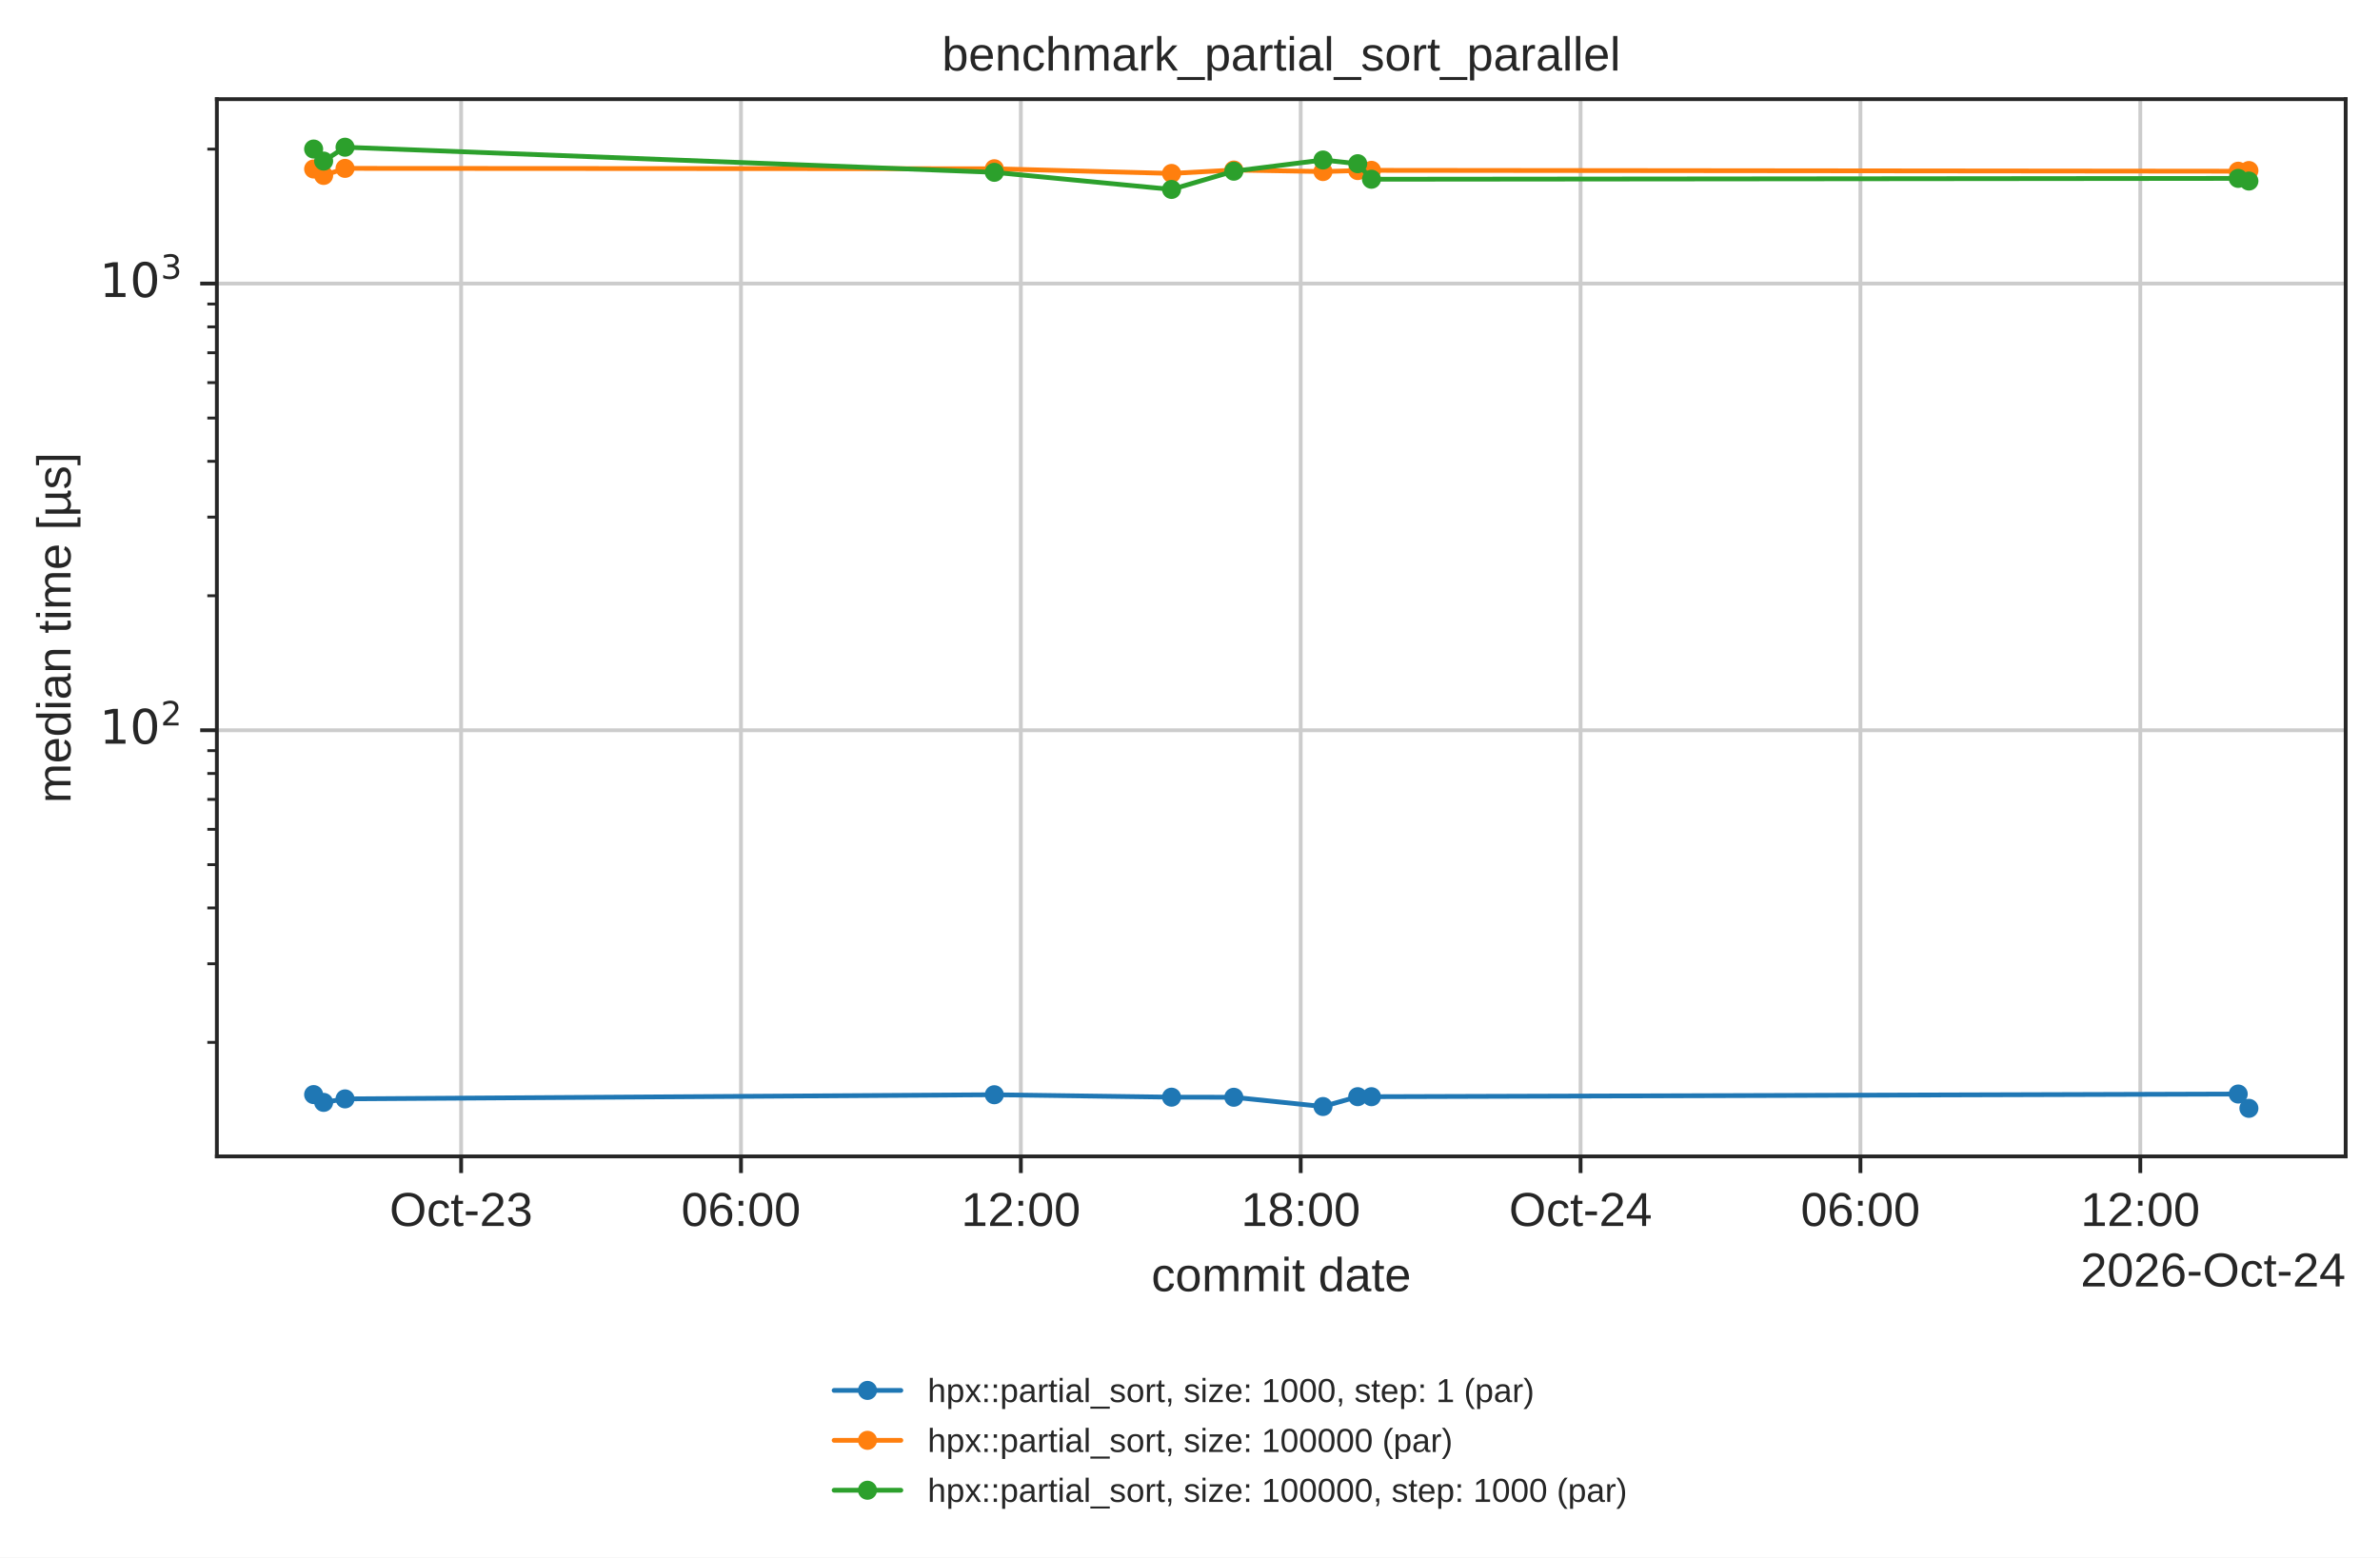
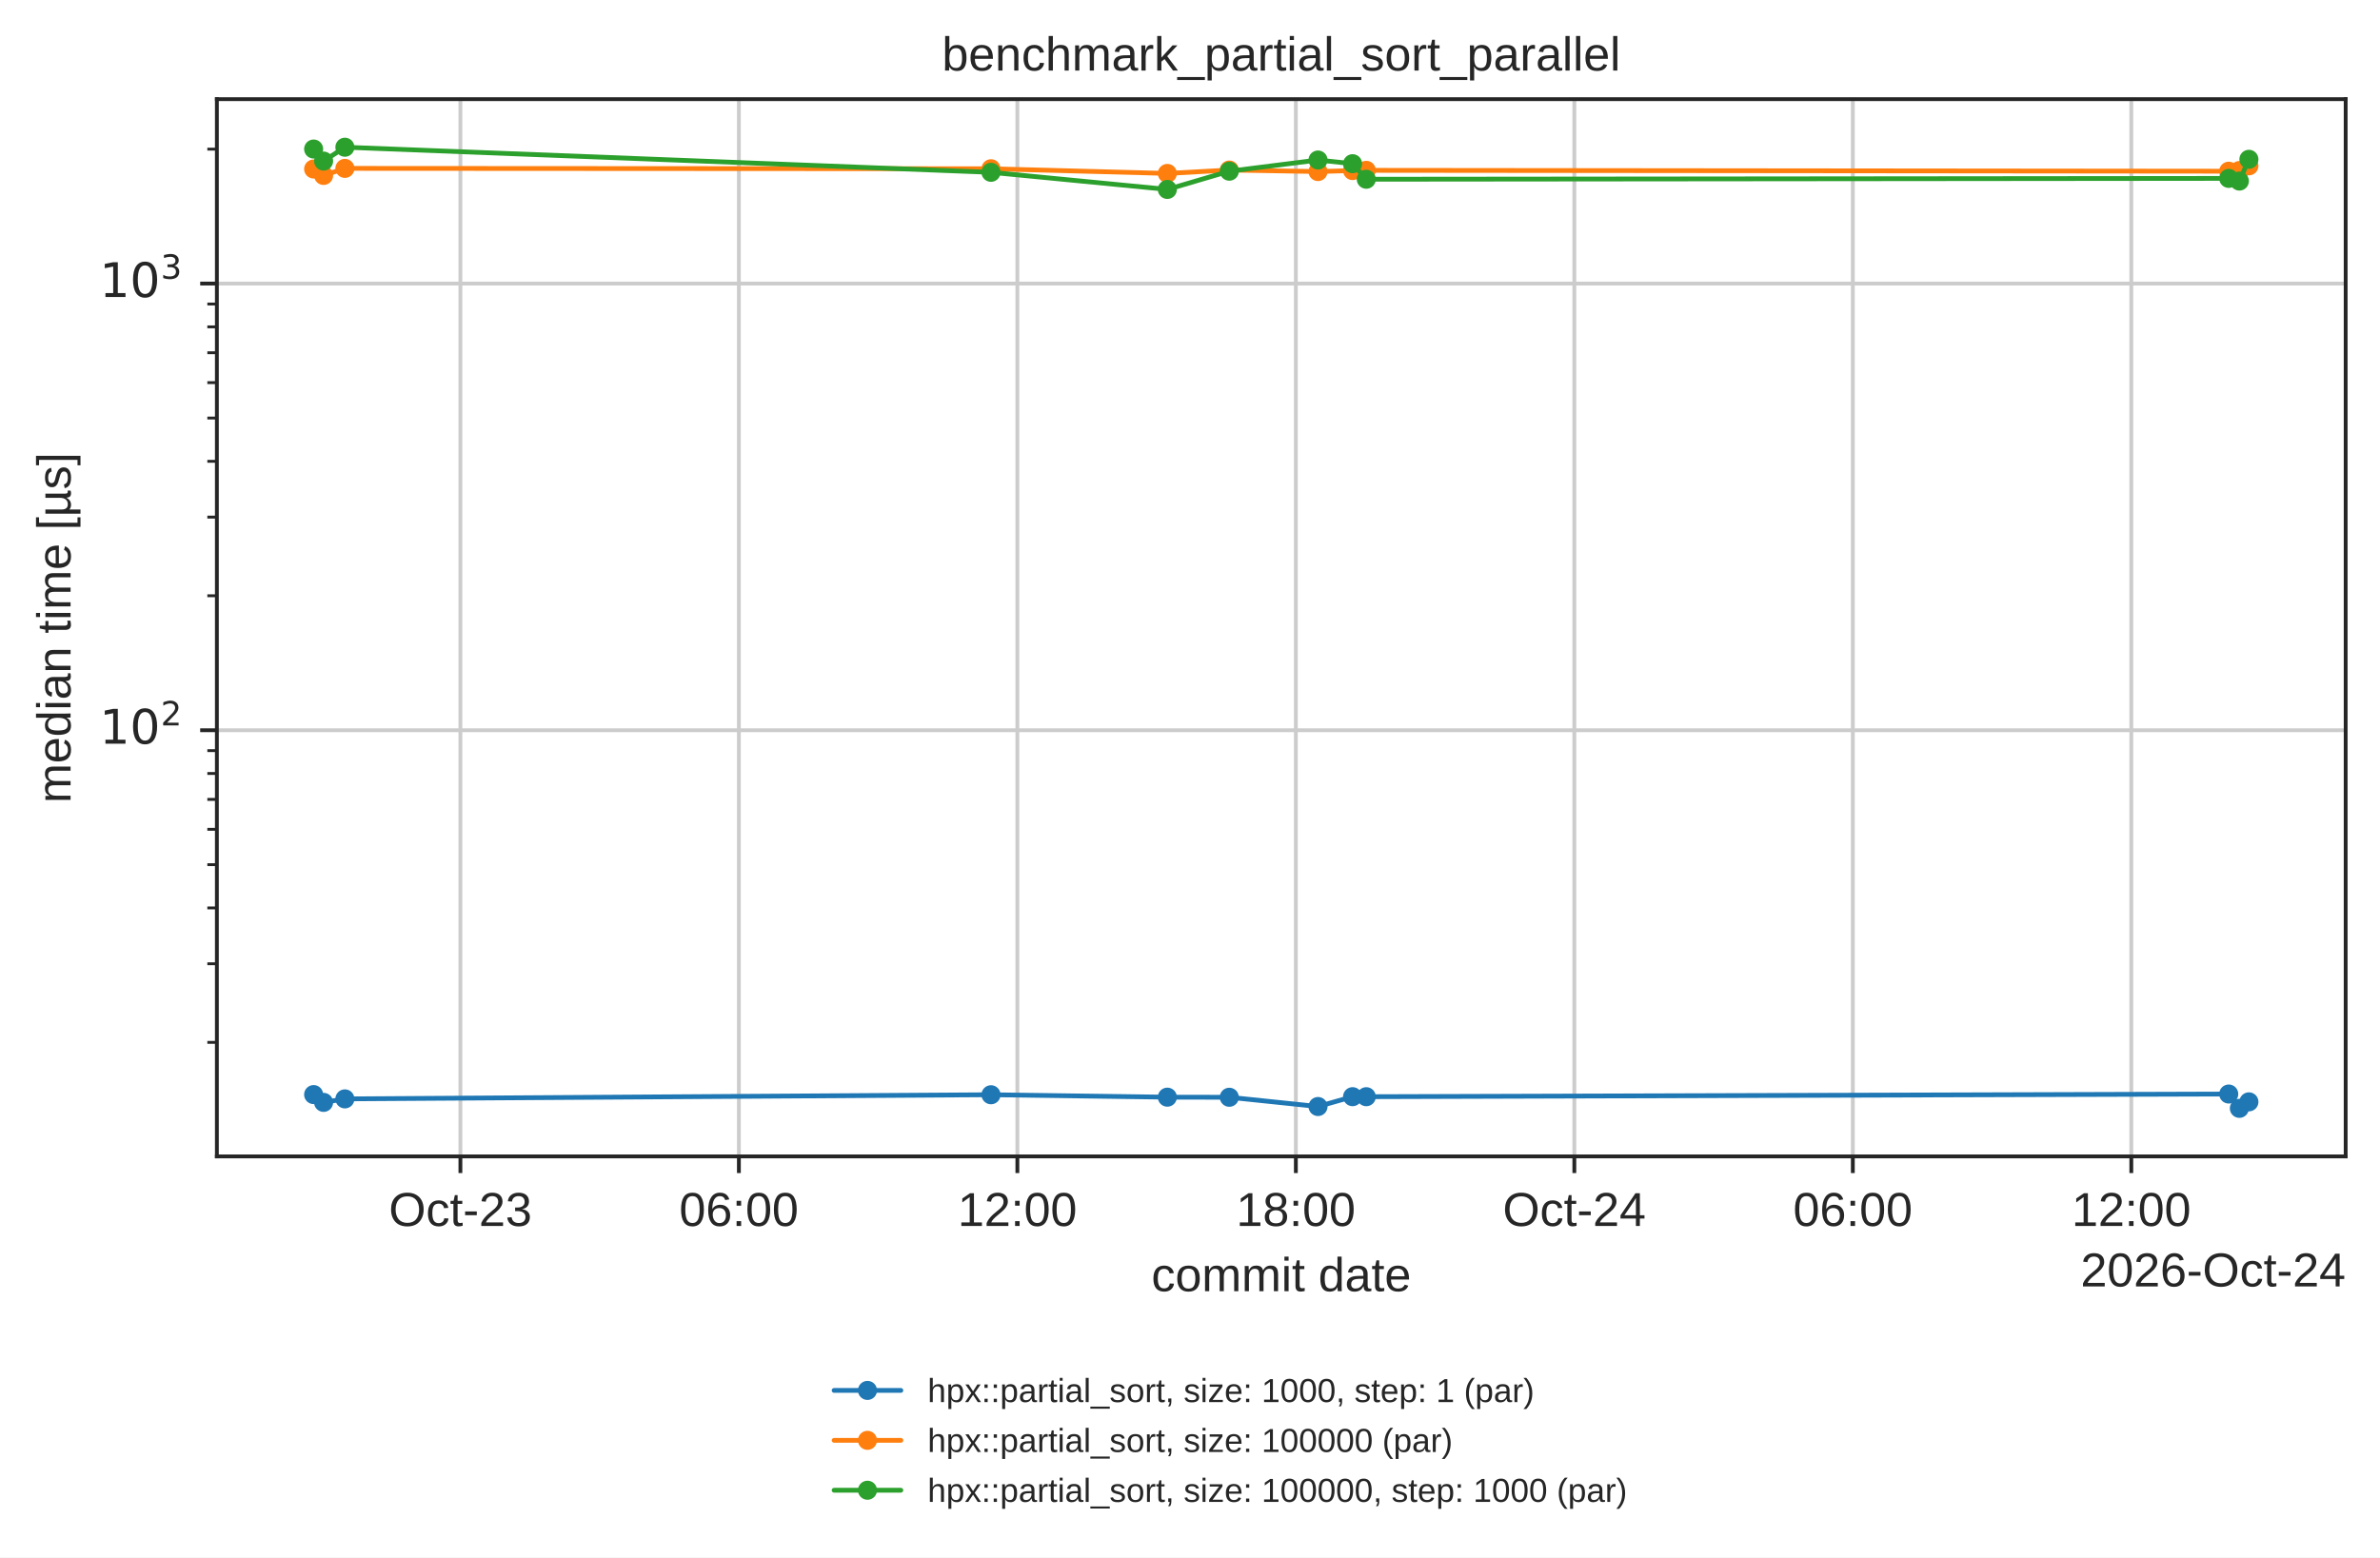
<svg xmlns="http://www.w3.org/2000/svg" xmlns:xlink="http://www.w3.org/1999/xlink" width="499.078pt" height="326.683pt" viewBox="0 0 499.078 326.683" version="1.1">
  <defs>
    <style type="text/css">*{stroke-linejoin: round; stroke-linecap: butt}</style>
  </defs>
  <g id="figure_1">
    <g id="patch_1">
      <path d="M 0 326.683  L 499.078 326.683  L 499.078 0  L 0 0  z " style="fill: #ffffff" />
    </g>
    <g id="axes_1">
      <g id="patch_2">
        <path d="M 45.478 242.558  L 491.878 242.558  L 491.878 20.798  L 45.478 20.798  z " style="fill: #ffffff" />
      </g>
      <g id="matplotlib.axis_1">
        <g id="xtick_1">
          <g id="line2d_1">
-             <path d="M 96.696 242.558  L 96.696 20.798  " clip-path="url(#p14b508ad5d)" style="fill: none; stroke: #cccccc; stroke-width: 0.8; stroke-linecap: round" />
+             <path d="M 96.544 242.558  L 96.544 20.798  " clip-path="url(#p14b508ad5d)" style="fill: none; stroke: #cccccc; stroke-width: 0.8; stroke-linecap: round" />
          </g>
          <g id="line2d_2">
            <defs>
              <path id="mdfc5214045" d="M 0 0  L 0 3.5  " style="stroke: #262626; stroke-width: 0.8" />
            </defs>
            <g>
-               <use xlink:href="#mdfc5214045" x="96.696" y="242.558" style="fill: #262626; stroke: #262626; stroke-width: 0.8" />
+               <use xlink:href="#mdfc5214045" x="96.544" y="242.558" style="fill: #262626; stroke: #262626; stroke-width: 0.8" />
            </g>
          </g>
          <g id="text_1">
-             <text style="fill: #262626; font: 10px 'Arial', 'DejaVu Sans', 'Liberation Sans', 'Bitstream Vera Sans', sans-serif; text-anchor: middle" x="96.696" y="257.157" transform="rotate(-0 96.69615 257.1569)">Oct-23</text>
+             <text style="fill: #262626; font: 10px 'Arial', 'DejaVu Sans', 'Liberation Sans', 'Bitstream Vera Sans', sans-serif; text-anchor: middle" x="96.544" y="257.157" transform="rotate(-0 96.54389 257.1569)">Oct-23</text>
          </g>
        </g>
        <g id="xtick_2">
          <g id="line2d_3">
-             <path d="M 155.382 242.558  L 155.382 20.798  " clip-path="url(#p14b508ad5d)" style="fill: none; stroke: #cccccc; stroke-width: 0.8; stroke-linecap: round" />
+             <path d="M 154.941 242.558  L 154.941 20.798  " clip-path="url(#p14b508ad5d)" style="fill: none; stroke: #cccccc; stroke-width: 0.8; stroke-linecap: round" />
          </g>
          <g id="line2d_4">
            <g>
-               <use xlink:href="#mdfc5214045" x="155.382" y="242.558" style="fill: #262626; stroke: #262626; stroke-width: 0.8" />
+               <use xlink:href="#mdfc5214045" x="154.941" y="242.558" style="fill: #262626; stroke: #262626; stroke-width: 0.8" />
            </g>
          </g>
          <g id="text_2">
-             <text style="fill: #262626; font: 10px 'Arial', 'DejaVu Sans', 'Liberation Sans', 'Bitstream Vera Sans', sans-serif; text-anchor: middle" x="155.382" y="257.157" transform="rotate(-0 155.3824 257.1569)">06:00</text>
+             <text style="fill: #262626; font: 10px 'Arial', 'DejaVu Sans', 'Liberation Sans', 'Bitstream Vera Sans', sans-serif; text-anchor: middle" x="154.941" y="257.157" transform="rotate(-0 154.9412 257.1569)">06:00</text>
          </g>
        </g>
        <g id="xtick_3">
          <g id="line2d_5">
-             <path d="M 214.069 242.558  L 214.069 20.798  " clip-path="url(#p14b508ad5d)" style="fill: none; stroke: #cccccc; stroke-width: 0.8; stroke-linecap: round" />
+             <path d="M 213.339 242.558  L 213.339 20.798  " clip-path="url(#p14b508ad5d)" style="fill: none; stroke: #cccccc; stroke-width: 0.8; stroke-linecap: round" />
          </g>
          <g id="line2d_6">
            <g>
-               <use xlink:href="#mdfc5214045" x="214.069" y="242.558" style="fill: #262626; stroke: #262626; stroke-width: 0.8" />
+               <use xlink:href="#mdfc5214045" x="213.339" y="242.558" style="fill: #262626; stroke: #262626; stroke-width: 0.8" />
            </g>
          </g>
          <g id="text_3">
-             <text style="fill: #262626; font: 10px 'Arial', 'DejaVu Sans', 'Liberation Sans', 'Bitstream Vera Sans', sans-serif; text-anchor: middle" x="214.069" y="257.157" transform="rotate(-0 214.0687 257.1569)">12:00</text>
+             <text style="fill: #262626; font: 10px 'Arial', 'DejaVu Sans', 'Liberation Sans', 'Bitstream Vera Sans', sans-serif; text-anchor: middle" x="213.339" y="257.157" transform="rotate(-0 213.3385 257.1569)">12:00</text>
          </g>
        </g>
        <g id="xtick_4">
          <g id="line2d_7">
-             <path d="M 272.755 242.558  L 272.755 20.798  " clip-path="url(#p14b508ad5d)" style="fill: none; stroke: #cccccc; stroke-width: 0.8; stroke-linecap: round" />
+             <path d="M 271.736 242.558  L 271.736 20.798  " clip-path="url(#p14b508ad5d)" style="fill: none; stroke: #cccccc; stroke-width: 0.8; stroke-linecap: round" />
          </g>
          <g id="line2d_8">
            <g>
-               <use xlink:href="#mdfc5214045" x="272.755" y="242.558" style="fill: #262626; stroke: #262626; stroke-width: 0.8" />
+               <use xlink:href="#mdfc5214045" x="271.736" y="242.558" style="fill: #262626; stroke: #262626; stroke-width: 0.8" />
            </g>
          </g>
          <g id="text_4">
-             <text style="fill: #262626; font: 10px 'Arial', 'DejaVu Sans', 'Liberation Sans', 'Bitstream Vera Sans', sans-serif; text-anchor: middle" x="272.755" y="257.157" transform="rotate(-0 272.7549 257.1569)">18:00</text>
+             <text style="fill: #262626; font: 10px 'Arial', 'DejaVu Sans', 'Liberation Sans', 'Bitstream Vera Sans', sans-serif; text-anchor: middle" x="271.736" y="257.157" transform="rotate(-0 271.7359 257.1569)">18:00</text>
          </g>
        </g>
        <g id="xtick_5">
          <g id="line2d_9">
-             <path d="M 331.441 242.558  L 331.441 20.798  " clip-path="url(#p14b508ad5d)" style="fill: none; stroke: #cccccc; stroke-width: 0.8; stroke-linecap: round" />
+             <path d="M 330.133 242.558  L 330.133 20.798  " clip-path="url(#p14b508ad5d)" style="fill: none; stroke: #cccccc; stroke-width: 0.8; stroke-linecap: round" />
          </g>
          <g id="line2d_10">
            <g>
-               <use xlink:href="#mdfc5214045" x="331.441" y="242.558" style="fill: #262626; stroke: #262626; stroke-width: 0.8" />
+               <use xlink:href="#mdfc5214045" x="330.133" y="242.558" style="fill: #262626; stroke: #262626; stroke-width: 0.8" />
            </g>
          </g>
          <g id="text_5">
-             <text style="fill: #262626; font: 10px 'Arial', 'DejaVu Sans', 'Liberation Sans', 'Bitstream Vera Sans', sans-serif; text-anchor: middle" x="331.441" y="257.157" transform="rotate(-0 331.4412 257.1569)">Oct-24</text>
+             <text style="fill: #262626; font: 10px 'Arial', 'DejaVu Sans', 'Liberation Sans', 'Bitstream Vera Sans', sans-serif; text-anchor: middle" x="330.133" y="257.157" transform="rotate(-0 330.1332 257.1569)">Oct-24</text>
          </g>
        </g>
        <g id="xtick_6">
          <g id="line2d_11">
-             <path d="M 390.127 242.558  L 390.127 20.798  " clip-path="url(#p14b508ad5d)" style="fill: none; stroke: #cccccc; stroke-width: 0.8; stroke-linecap: round" />
+             <path d="M 388.531 242.558  L 388.531 20.798  " clip-path="url(#p14b508ad5d)" style="fill: none; stroke: #cccccc; stroke-width: 0.8; stroke-linecap: round" />
          </g>
          <g id="line2d_12">
            <g>
-               <use xlink:href="#mdfc5214045" x="390.127" y="242.558" style="fill: #262626; stroke: #262626; stroke-width: 0.8" />
+               <use xlink:href="#mdfc5214045" x="388.531" y="242.558" style="fill: #262626; stroke: #262626; stroke-width: 0.8" />
            </g>
          </g>
          <g id="text_6">
-             <text style="fill: #262626; font: 10px 'Arial', 'DejaVu Sans', 'Liberation Sans', 'Bitstream Vera Sans', sans-serif; text-anchor: middle" x="390.127" y="257.157" transform="rotate(-0 390.1274 257.1569)">06:00</text>
+             <text style="fill: #262626; font: 10px 'Arial', 'DejaVu Sans', 'Liberation Sans', 'Bitstream Vera Sans', sans-serif; text-anchor: middle" x="388.531" y="257.157" transform="rotate(-0 388.5305 257.1569)">06:00</text>
          </g>
        </g>
        <g id="xtick_7">
          <g id="line2d_13">
-             <path d="M 448.814 242.558  L 448.814 20.798  " clip-path="url(#p14b508ad5d)" style="fill: none; stroke: #cccccc; stroke-width: 0.8; stroke-linecap: round" />
+             <path d="M 446.928 242.558  L 446.928 20.798  " clip-path="url(#p14b508ad5d)" style="fill: none; stroke: #cccccc; stroke-width: 0.8; stroke-linecap: round" />
          </g>
          <g id="line2d_14">
            <g>
-               <use xlink:href="#mdfc5214045" x="448.814" y="242.558" style="fill: #262626; stroke: #262626; stroke-width: 0.8" />
+               <use xlink:href="#mdfc5214045" x="446.928" y="242.558" style="fill: #262626; stroke: #262626; stroke-width: 0.8" />
            </g>
          </g>
          <g id="text_7">
-             <text style="fill: #262626; font: 10px 'Arial', 'DejaVu Sans', 'Liberation Sans', 'Bitstream Vera Sans', sans-serif; text-anchor: middle" x="448.814" y="257.157" transform="rotate(-0 448.8137 257.1569)">12:00</text>
+             <text style="fill: #262626; font: 10px 'Arial', 'DejaVu Sans', 'Liberation Sans', 'Bitstream Vera Sans', sans-serif; text-anchor: middle" x="446.928" y="257.157" transform="rotate(-0 446.9279 257.1569)">12:00</text>
          </g>
        </g>
        <g id="text_8">
          <text style="fill: #262626; font: 10px 'Arial', 'DejaVu Sans', 'Liberation Sans', 'Bitstream Vera Sans', sans-serif; text-anchor: middle" x="268.678" y="270.835" transform="rotate(-0 268.6781 270.835)">commit date</text>
        </g>
        <g id="text_9">
          <text style="fill: #262626; font: 10px 'Arial', 'DejaVu Sans', 'Liberation Sans', 'Bitstream Vera Sans', sans-serif; text-anchor: end" x="491.878" y="269.835" transform="rotate(-0 491.8781 269.835)">2026-Oct-24</text>
        </g>
      </g>
      <g id="matplotlib.axis_2">
        <g id="ytick_1">
          <g id="line2d_15">
            <path d="M 45.478 153.165  L 491.878 153.165  " clip-path="url(#p14b508ad5d)" style="fill: none; stroke: #cccccc; stroke-width: 0.8; stroke-linecap: round" />
          </g>
          <g id="line2d_16">
            <defs>
              <path id="m414165cd4d" d="M 0 0  L -3.5 0  " style="stroke: #262626; stroke-width: 0.8" />
            </defs>
            <g>
              <use xlink:href="#m414165cd4d" x="45.478" y="153.165" style="fill: #262626; stroke: #262626; stroke-width: 0.8" />
            </g>
          </g>
          <g id="text_10">
            <g style="fill: #262626" transform="translate(20.87813 156.9639)">
              <text>
                <tspan style="font: 10px 'DejaVu Sans'" x="0 6.362" y="-0.977">10</tspan>
                <tspan style="font: 7px 'DejaVu Sans'" x="12.82" y="-4.805">2</tspan>
              </text>
            </g>
          </g>
        </g>
        <g id="ytick_2">
          <g id="line2d_17">
            <path d="M 45.478 59.48  L 491.878 59.48  " clip-path="url(#p14b508ad5d)" style="fill: none; stroke: #cccccc; stroke-width: 0.8; stroke-linecap: round" />
          </g>
          <g id="line2d_18">
            <g>
              <use xlink:href="#m414165cd4d" x="45.478" y="59.48" style="fill: #262626; stroke: #262626; stroke-width: 0.8" />
            </g>
          </g>
          <g id="text_11">
            <g style="fill: #262626" transform="translate(20.87813 63.27961)">
              <text>
                <tspan style="font: 10px 'DejaVu Sans'" x="0 6.362" y="-0.977">10</tspan>
                <tspan style="font: 7px 'DejaVu Sans'" x="12.82" y="-4.805">3</tspan>
              </text>
            </g>
          </g>
        </g>
        <g id="ytick_3">
          <g id="line2d_19">
            <defs>
              <path id="m2f13129b0c" d="M 0 0  L -2 0  " style="stroke: #262626; stroke-width: 0.6" />
            </defs>
            <g>
              <use xlink:href="#m2f13129b0c" x="45.478" y="218.647" style="fill: #262626; stroke: #262626; stroke-width: 0.6" />
            </g>
          </g>
        </g>
        <g id="ytick_4">
          <g id="line2d_20">
            <g>
              <use xlink:href="#m2f13129b0c" x="45.478" y="202.15" style="fill: #262626; stroke: #262626; stroke-width: 0.6" />
            </g>
          </g>
        </g>
        <g id="ytick_5">
          <g id="line2d_21">
            <g>
              <use xlink:href="#m2f13129b0c" x="45.478" y="190.445" style="fill: #262626; stroke: #262626; stroke-width: 0.6" />
            </g>
          </g>
        </g>
        <g id="ytick_6">
          <g id="line2d_22">
            <g>
              <use xlink:href="#m2f13129b0c" x="45.478" y="181.366" style="fill: #262626; stroke: #262626; stroke-width: 0.6" />
            </g>
          </g>
        </g>
        <g id="ytick_7">
          <g id="line2d_23">
            <g>
              <use xlink:href="#m2f13129b0c" x="45.478" y="173.948" style="fill: #262626; stroke: #262626; stroke-width: 0.6" />
            </g>
          </g>
        </g>
        <g id="ytick_8">
          <g id="line2d_24">
            <g>
              <use xlink:href="#m2f13129b0c" x="45.478" y="167.677" style="fill: #262626; stroke: #262626; stroke-width: 0.6" />
            </g>
          </g>
        </g>
        <g id="ytick_9">
          <g id="line2d_25">
            <g>
              <use xlink:href="#m2f13129b0c" x="45.478" y="162.244" style="fill: #262626; stroke: #262626; stroke-width: 0.6" />
            </g>
          </g>
        </g>
        <g id="ytick_10">
          <g id="line2d_26">
            <g>
              <use xlink:href="#m2f13129b0c" x="45.478" y="157.451" style="fill: #262626; stroke: #262626; stroke-width: 0.6" />
            </g>
          </g>
        </g>
        <g id="ytick_11">
          <g id="line2d_27">
            <g>
              <use xlink:href="#m2f13129b0c" x="45.478" y="124.963" style="fill: #262626; stroke: #262626; stroke-width: 0.6" />
            </g>
          </g>
        </g>
        <g id="ytick_12">
          <g id="line2d_28">
            <g>
              <use xlink:href="#m2f13129b0c" x="45.478" y="108.466" style="fill: #262626; stroke: #262626; stroke-width: 0.6" />
            </g>
          </g>
        </g>
        <g id="ytick_13">
          <g id="line2d_29">
            <g>
              <use xlink:href="#m2f13129b0c" x="45.478" y="96.761" style="fill: #262626; stroke: #262626; stroke-width: 0.6" />
            </g>
          </g>
        </g>
        <g id="ytick_14">
          <g id="line2d_30">
            <g>
              <use xlink:href="#m2f13129b0c" x="45.478" y="87.682" style="fill: #262626; stroke: #262626; stroke-width: 0.6" />
            </g>
          </g>
        </g>
        <g id="ytick_15">
          <g id="line2d_31">
            <g>
              <use xlink:href="#m2f13129b0c" x="45.478" y="80.264" style="fill: #262626; stroke: #262626; stroke-width: 0.6" />
            </g>
          </g>
        </g>
        <g id="ytick_16">
          <g id="line2d_32">
            <g>
              <use xlink:href="#m2f13129b0c" x="45.478" y="73.992" style="fill: #262626; stroke: #262626; stroke-width: 0.6" />
            </g>
          </g>
        </g>
        <g id="ytick_17">
          <g id="line2d_33">
            <g>
              <use xlink:href="#m2f13129b0c" x="45.478" y="68.559" style="fill: #262626; stroke: #262626; stroke-width: 0.6" />
            </g>
          </g>
        </g>
        <g id="ytick_18">
          <g id="line2d_34">
            <g>
              <use xlink:href="#m2f13129b0c" x="45.478" y="63.767" style="fill: #262626; stroke: #262626; stroke-width: 0.6" />
            </g>
          </g>
        </g>
        <g id="ytick_19">
          <g id="line2d_35">
            <g>
              <use xlink:href="#m2f13129b0c" x="45.478" y="31.279" style="fill: #262626; stroke: #262626; stroke-width: 0.6" />
            </g>
          </g>
        </g>
        <g id="text_12">
          <text style="fill: #262626; font: 10px 'Arial', 'DejaVu Sans', 'Liberation Sans', 'Bitstream Vera Sans', sans-serif; text-anchor: middle" x="14.798" y="131.678" transform="rotate(-90 14.79844 131.6784)">median time [µs]</text>
        </g>
      </g>
      <g id="line2d_36">
-         <path d="M 65.769 229.593  L 67.867 231.229  L 72.355 230.496  L 208.51 229.626  L 245.672 230.135  L 258.73 230.155  L 277.425 232.097  L 284.71 230.032  L 287.595 230.037  L 469.346 229.476  L 471.587 232.478  " clip-path="url(#p14b508ad5d)" style="fill: none; stroke: #1f77b4; stroke-linecap: round" />
+         <path d="M 65.769 229.593  L 67.856 231.229  L 72.323 230.496  L 207.807 229.626  L 244.787 230.135  L 257.78 230.155  L 276.383 232.097  L 283.632 230.032  L 286.503 230.037  L 467.359 229.476  L 469.589 232.478  L 471.587 231.119  " clip-path="url(#p14b508ad5d)" style="fill: none; stroke: #1f77b4; stroke-linecap: round" />
        <defs>
          <path id="m20e5526daa" d="M 0 1.5  C 0.398 1.5 0.779 1.342 1.061 1.061  C 1.342 0.779 1.5 0.398 1.5 0  C 1.5 -0.398 1.342 -0.779 1.061 -1.061  C 0.779 -1.342 0.398 -1.5 0 -1.5  C -0.398 -1.5 -0.779 -1.342 -1.061 -1.061  C -1.342 -0.779 -1.5 -0.398 -1.5 0  C -1.5 0.398 -1.342 0.779 -1.061 1.061  C -0.779 1.342 -0.398 1.5 0 1.5  z " style="stroke: #1f77b4" />
        </defs>
        <g clip-path="url(#p14b508ad5d)">
          <use xlink:href="#m20e5526daa" x="65.769" y="229.593" style="fill: #1f77b4; stroke: #1f77b4" />
-           <use xlink:href="#m20e5526daa" x="67.867" y="231.229" style="fill: #1f77b4; stroke: #1f77b4" />
-           <use xlink:href="#m20e5526daa" x="72.355" y="230.496" style="fill: #1f77b4; stroke: #1f77b4" />
-           <use xlink:href="#m20e5526daa" x="208.51" y="229.626" style="fill: #1f77b4; stroke: #1f77b4" />
-           <use xlink:href="#m20e5526daa" x="245.672" y="230.135" style="fill: #1f77b4; stroke: #1f77b4" />
-           <use xlink:href="#m20e5526daa" x="258.73" y="230.155" style="fill: #1f77b4; stroke: #1f77b4" />
-           <use xlink:href="#m20e5526daa" x="277.425" y="232.097" style="fill: #1f77b4; stroke: #1f77b4" />
-           <use xlink:href="#m20e5526daa" x="284.71" y="230.032" style="fill: #1f77b4; stroke: #1f77b4" />
-           <use xlink:href="#m20e5526daa" x="287.595" y="230.037" style="fill: #1f77b4; stroke: #1f77b4" />
-           <use xlink:href="#m20e5526daa" x="469.346" y="229.476" style="fill: #1f77b4; stroke: #1f77b4" />
-           <use xlink:href="#m20e5526daa" x="471.587" y="232.478" style="fill: #1f77b4; stroke: #1f77b4" />
+           <use xlink:href="#m20e5526daa" x="67.856" y="231.229" style="fill: #1f77b4; stroke: #1f77b4" />
+           <use xlink:href="#m20e5526daa" x="72.323" y="230.496" style="fill: #1f77b4; stroke: #1f77b4" />
+           <use xlink:href="#m20e5526daa" x="207.807" y="229.626" style="fill: #1f77b4; stroke: #1f77b4" />
+           <use xlink:href="#m20e5526daa" x="244.787" y="230.135" style="fill: #1f77b4; stroke: #1f77b4" />
+           <use xlink:href="#m20e5526daa" x="257.78" y="230.155" style="fill: #1f77b4; stroke: #1f77b4" />
+           <use xlink:href="#m20e5526daa" x="276.383" y="232.097" style="fill: #1f77b4; stroke: #1f77b4" />
+           <use xlink:href="#m20e5526daa" x="283.632" y="230.032" style="fill: #1f77b4; stroke: #1f77b4" />
+           <use xlink:href="#m20e5526daa" x="286.503" y="230.037" style="fill: #1f77b4; stroke: #1f77b4" />
+           <use xlink:href="#m20e5526daa" x="467.359" y="229.476" style="fill: #1f77b4; stroke: #1f77b4" />
+           <use xlink:href="#m20e5526daa" x="469.589" y="232.478" style="fill: #1f77b4; stroke: #1f77b4" />
+           <use xlink:href="#m20e5526daa" x="471.587" y="231.119" style="fill: #1f77b4; stroke: #1f77b4" />
        </g>
      </g>
      <g id="line2d_37">
-         <path d="M 65.769 35.449  L 67.867 36.799  L 72.355 35.318  L 208.51 35.396  L 245.672 36.377  L 258.73 35.665  L 277.425 35.985  L 284.71 35.777  L 287.595 35.73  L 469.346 35.912  L 471.587 35.769  " clip-path="url(#p14b508ad5d)" style="fill: none; stroke: #ff7f0e; stroke-linecap: round" />
+         <path d="M 65.769 35.449  L 67.856 36.799  L 72.323 35.318  L 207.807 35.396  L 244.787 36.377  L 257.78 35.665  L 276.383 35.985  L 283.632 35.777  L 286.503 35.73  L 467.359 35.912  L 469.589 35.769  L 471.587 34.784  " clip-path="url(#p14b508ad5d)" style="fill: none; stroke: #ff7f0e; stroke-linecap: round" />
        <defs>
          <path id="m8123a8acb4" d="M 0 1.5  C 0.398 1.5 0.779 1.342 1.061 1.061  C 1.342 0.779 1.5 0.398 1.5 0  C 1.5 -0.398 1.342 -0.779 1.061 -1.061  C 0.779 -1.342 0.398 -1.5 0 -1.5  C -0.398 -1.5 -0.779 -1.342 -1.061 -1.061  C -1.342 -0.779 -1.5 -0.398 -1.5 0  C -1.5 0.398 -1.342 0.779 -1.061 1.061  C -0.779 1.342 -0.398 1.5 0 1.5  z " style="stroke: #ff7f0e" />
        </defs>
        <g clip-path="url(#p14b508ad5d)">
          <use xlink:href="#m8123a8acb4" x="65.769" y="35.449" style="fill: #ff7f0e; stroke: #ff7f0e" />
-           <use xlink:href="#m8123a8acb4" x="67.867" y="36.799" style="fill: #ff7f0e; stroke: #ff7f0e" />
-           <use xlink:href="#m8123a8acb4" x="72.355" y="35.318" style="fill: #ff7f0e; stroke: #ff7f0e" />
-           <use xlink:href="#m8123a8acb4" x="208.51" y="35.396" style="fill: #ff7f0e; stroke: #ff7f0e" />
-           <use xlink:href="#m8123a8acb4" x="245.672" y="36.377" style="fill: #ff7f0e; stroke: #ff7f0e" />
-           <use xlink:href="#m8123a8acb4" x="258.73" y="35.665" style="fill: #ff7f0e; stroke: #ff7f0e" />
-           <use xlink:href="#m8123a8acb4" x="277.425" y="35.985" style="fill: #ff7f0e; stroke: #ff7f0e" />
-           <use xlink:href="#m8123a8acb4" x="284.71" y="35.777" style="fill: #ff7f0e; stroke: #ff7f0e" />
-           <use xlink:href="#m8123a8acb4" x="287.595" y="35.73" style="fill: #ff7f0e; stroke: #ff7f0e" />
-           <use xlink:href="#m8123a8acb4" x="469.346" y="35.912" style="fill: #ff7f0e; stroke: #ff7f0e" />
-           <use xlink:href="#m8123a8acb4" x="471.587" y="35.769" style="fill: #ff7f0e; stroke: #ff7f0e" />
+           <use xlink:href="#m8123a8acb4" x="67.856" y="36.799" style="fill: #ff7f0e; stroke: #ff7f0e" />
+           <use xlink:href="#m8123a8acb4" x="72.323" y="35.318" style="fill: #ff7f0e; stroke: #ff7f0e" />
+           <use xlink:href="#m8123a8acb4" x="207.807" y="35.396" style="fill: #ff7f0e; stroke: #ff7f0e" />
+           <use xlink:href="#m8123a8acb4" x="244.787" y="36.377" style="fill: #ff7f0e; stroke: #ff7f0e" />
+           <use xlink:href="#m8123a8acb4" x="257.78" y="35.665" style="fill: #ff7f0e; stroke: #ff7f0e" />
+           <use xlink:href="#m8123a8acb4" x="276.383" y="35.985" style="fill: #ff7f0e; stroke: #ff7f0e" />
+           <use xlink:href="#m8123a8acb4" x="283.632" y="35.777" style="fill: #ff7f0e; stroke: #ff7f0e" />
+           <use xlink:href="#m8123a8acb4" x="286.503" y="35.73" style="fill: #ff7f0e; stroke: #ff7f0e" />
+           <use xlink:href="#m8123a8acb4" x="467.359" y="35.912" style="fill: #ff7f0e; stroke: #ff7f0e" />
+           <use xlink:href="#m8123a8acb4" x="469.589" y="35.769" style="fill: #ff7f0e; stroke: #ff7f0e" />
+           <use xlink:href="#m8123a8acb4" x="471.587" y="34.784" style="fill: #ff7f0e; stroke: #ff7f0e" />
        </g>
      </g>
      <g id="line2d_38">
-         <path d="M 65.769 31.261  L 67.867 33.787  L 72.355 30.878  L 208.51 36.145  L 245.672 39.734  L 258.73 35.909  L 277.425 33.562  L 284.71 34.338  L 287.595 37.596  L 469.346 37.418  L 471.587 37.978  " clip-path="url(#p14b508ad5d)" style="fill: none; stroke: #2ca02c; stroke-linecap: round" />
+         <path d="M 65.769 31.261  L 67.856 33.787  L 72.323 30.878  L 207.807 36.145  L 244.787 39.734  L 257.78 35.909  L 276.383 33.562  L 283.632 34.338  L 286.503 37.596  L 467.359 37.418  L 469.589 37.978  L 471.587 33.414  " clip-path="url(#p14b508ad5d)" style="fill: none; stroke: #2ca02c; stroke-linecap: round" />
        <defs>
          <path id="mc7b11249e2" d="M 0 1.5  C 0.398 1.5 0.779 1.342 1.061 1.061  C 1.342 0.779 1.5 0.398 1.5 0  C 1.5 -0.398 1.342 -0.779 1.061 -1.061  C 0.779 -1.342 0.398 -1.5 0 -1.5  C -0.398 -1.5 -0.779 -1.342 -1.061 -1.061  C -1.342 -0.779 -1.5 -0.398 -1.5 0  C -1.5 0.398 -1.342 0.779 -1.061 1.061  C -0.779 1.342 -0.398 1.5 0 1.5  z " style="stroke: #2ca02c" />
        </defs>
        <g clip-path="url(#p14b508ad5d)">
          <use xlink:href="#mc7b11249e2" x="65.769" y="31.261" style="fill: #2ca02c; stroke: #2ca02c" />
-           <use xlink:href="#mc7b11249e2" x="67.867" y="33.787" style="fill: #2ca02c; stroke: #2ca02c" />
-           <use xlink:href="#mc7b11249e2" x="72.355" y="30.878" style="fill: #2ca02c; stroke: #2ca02c" />
-           <use xlink:href="#mc7b11249e2" x="208.51" y="36.145" style="fill: #2ca02c; stroke: #2ca02c" />
-           <use xlink:href="#mc7b11249e2" x="245.672" y="39.734" style="fill: #2ca02c; stroke: #2ca02c" />
-           <use xlink:href="#mc7b11249e2" x="258.73" y="35.909" style="fill: #2ca02c; stroke: #2ca02c" />
-           <use xlink:href="#mc7b11249e2" x="277.425" y="33.562" style="fill: #2ca02c; stroke: #2ca02c" />
-           <use xlink:href="#mc7b11249e2" x="284.71" y="34.338" style="fill: #2ca02c; stroke: #2ca02c" />
-           <use xlink:href="#mc7b11249e2" x="287.595" y="37.596" style="fill: #2ca02c; stroke: #2ca02c" />
-           <use xlink:href="#mc7b11249e2" x="469.346" y="37.418" style="fill: #2ca02c; stroke: #2ca02c" />
-           <use xlink:href="#mc7b11249e2" x="471.587" y="37.978" style="fill: #2ca02c; stroke: #2ca02c" />
+           <use xlink:href="#mc7b11249e2" x="67.856" y="33.787" style="fill: #2ca02c; stroke: #2ca02c" />
+           <use xlink:href="#mc7b11249e2" x="72.323" y="30.878" style="fill: #2ca02c; stroke: #2ca02c" />
+           <use xlink:href="#mc7b11249e2" x="207.807" y="36.145" style="fill: #2ca02c; stroke: #2ca02c" />
+           <use xlink:href="#mc7b11249e2" x="244.787" y="39.734" style="fill: #2ca02c; stroke: #2ca02c" />
+           <use xlink:href="#mc7b11249e2" x="257.78" y="35.909" style="fill: #2ca02c; stroke: #2ca02c" />
+           <use xlink:href="#mc7b11249e2" x="276.383" y="33.562" style="fill: #2ca02c; stroke: #2ca02c" />
+           <use xlink:href="#mc7b11249e2" x="283.632" y="34.338" style="fill: #2ca02c; stroke: #2ca02c" />
+           <use xlink:href="#mc7b11249e2" x="286.503" y="37.596" style="fill: #2ca02c; stroke: #2ca02c" />
+           <use xlink:href="#mc7b11249e2" x="467.359" y="37.418" style="fill: #2ca02c; stroke: #2ca02c" />
+           <use xlink:href="#mc7b11249e2" x="469.589" y="37.978" style="fill: #2ca02c; stroke: #2ca02c" />
+           <use xlink:href="#mc7b11249e2" x="471.587" y="33.414" style="fill: #2ca02c; stroke: #2ca02c" />
        </g>
      </g>
      <g id="patch_3">
        <path d="M 45.478 242.558  L 45.478 20.798  " style="fill: none; stroke: #262626; stroke-width: 0.8; stroke-linejoin: miter; stroke-linecap: square" />
      </g>
      <g id="patch_4">
        <path d="M 491.878 242.558  L 491.878 20.798  " style="fill: none; stroke: #262626; stroke-width: 0.8; stroke-linejoin: miter; stroke-linecap: square" />
      </g>
      <g id="patch_5">
        <path d="M 45.478 242.558  L 491.878 242.558  " style="fill: none; stroke: #262626; stroke-width: 0.8; stroke-linejoin: miter; stroke-linecap: square" />
      </g>
      <g id="patch_6">
        <path d="M 45.478 20.798  L 491.878 20.798  " style="fill: none; stroke: #262626; stroke-width: 0.8; stroke-linejoin: miter; stroke-linecap: square" />
      </g>
      <g id="text_13">
        <text style="fill: #262626; font: 10px 'Arial', 'DejaVu Sans', 'Liberation Sans', 'Bitstream Vera Sans', sans-serif; text-anchor: middle" x="268.678" y="14.798" transform="rotate(-0 268.6781 14.79844)">benchmark_partial_sort_parallel</text>
      </g>
      <g id="legend_1">
        <g id="line2d_39">
          <path d="M 174.908 291.644  L 181.908 291.644  L 188.908 291.644  " style="fill: none; stroke: #1f77b4; stroke-linecap: round" />
          <g>
            <use xlink:href="#m20e5526daa" x="181.908" y="291.644" style="fill: #1f77b4; stroke: #1f77b4" />
          </g>
        </g>
        <g id="text_14">
          <text style="fill: #262626; font: 7px 'Arial', 'DejaVu Sans', 'Liberation Sans', 'Bitstream Vera Sans', sans-serif; text-anchor: start" x="194.508" y="294.094" transform="rotate(-0 194.5082 294.0941)">hpx::partial_sort, size: 1000, step: 1 (par)</text>
        </g>
        <g id="line2d_40">
          <path d="M 174.908 302.114  L 181.908 302.114  L 188.908 302.114  " style="fill: none; stroke: #ff7f0e; stroke-linecap: round" />
          <g>
            <use xlink:href="#m8123a8acb4" x="181.908" y="302.114" style="fill: #ff7f0e; stroke: #ff7f0e" />
          </g>
        </g>
        <g id="text_15">
          <text style="fill: #262626; font: 7px 'Arial', 'DejaVu Sans', 'Liberation Sans', 'Bitstream Vera Sans', sans-serif; text-anchor: start" x="194.508" y="304.564" transform="rotate(-0 194.5082 304.5635)">hpx::partial_sort, size: 100000 (par)</text>
        </g>
        <g id="line2d_41">
          <path d="M 174.908 312.583  L 181.908 312.583  L 188.908 312.583  " style="fill: none; stroke: #2ca02c; stroke-linecap: round" />
          <g>
            <use xlink:href="#mc7b11249e2" x="181.908" y="312.583" style="fill: #2ca02c; stroke: #2ca02c" />
          </g>
        </g>
        <g id="text_16">
          <text style="fill: #262626; font: 7px 'Arial', 'DejaVu Sans', 'Liberation Sans', 'Bitstream Vera Sans', sans-serif; text-anchor: start" x="194.508" y="315.033" transform="rotate(-0 194.5082 315.0329)">hpx::partial_sort, size: 100000, step: 1000 (par)</text>
        </g>
      </g>
    </g>
  </g>
  <defs>
    <clipPath id="p14b508ad5d">
      <rect x="45.478" y="20.798" width="446.4" height="221.76" />
    </clipPath>
  </defs>
</svg>
